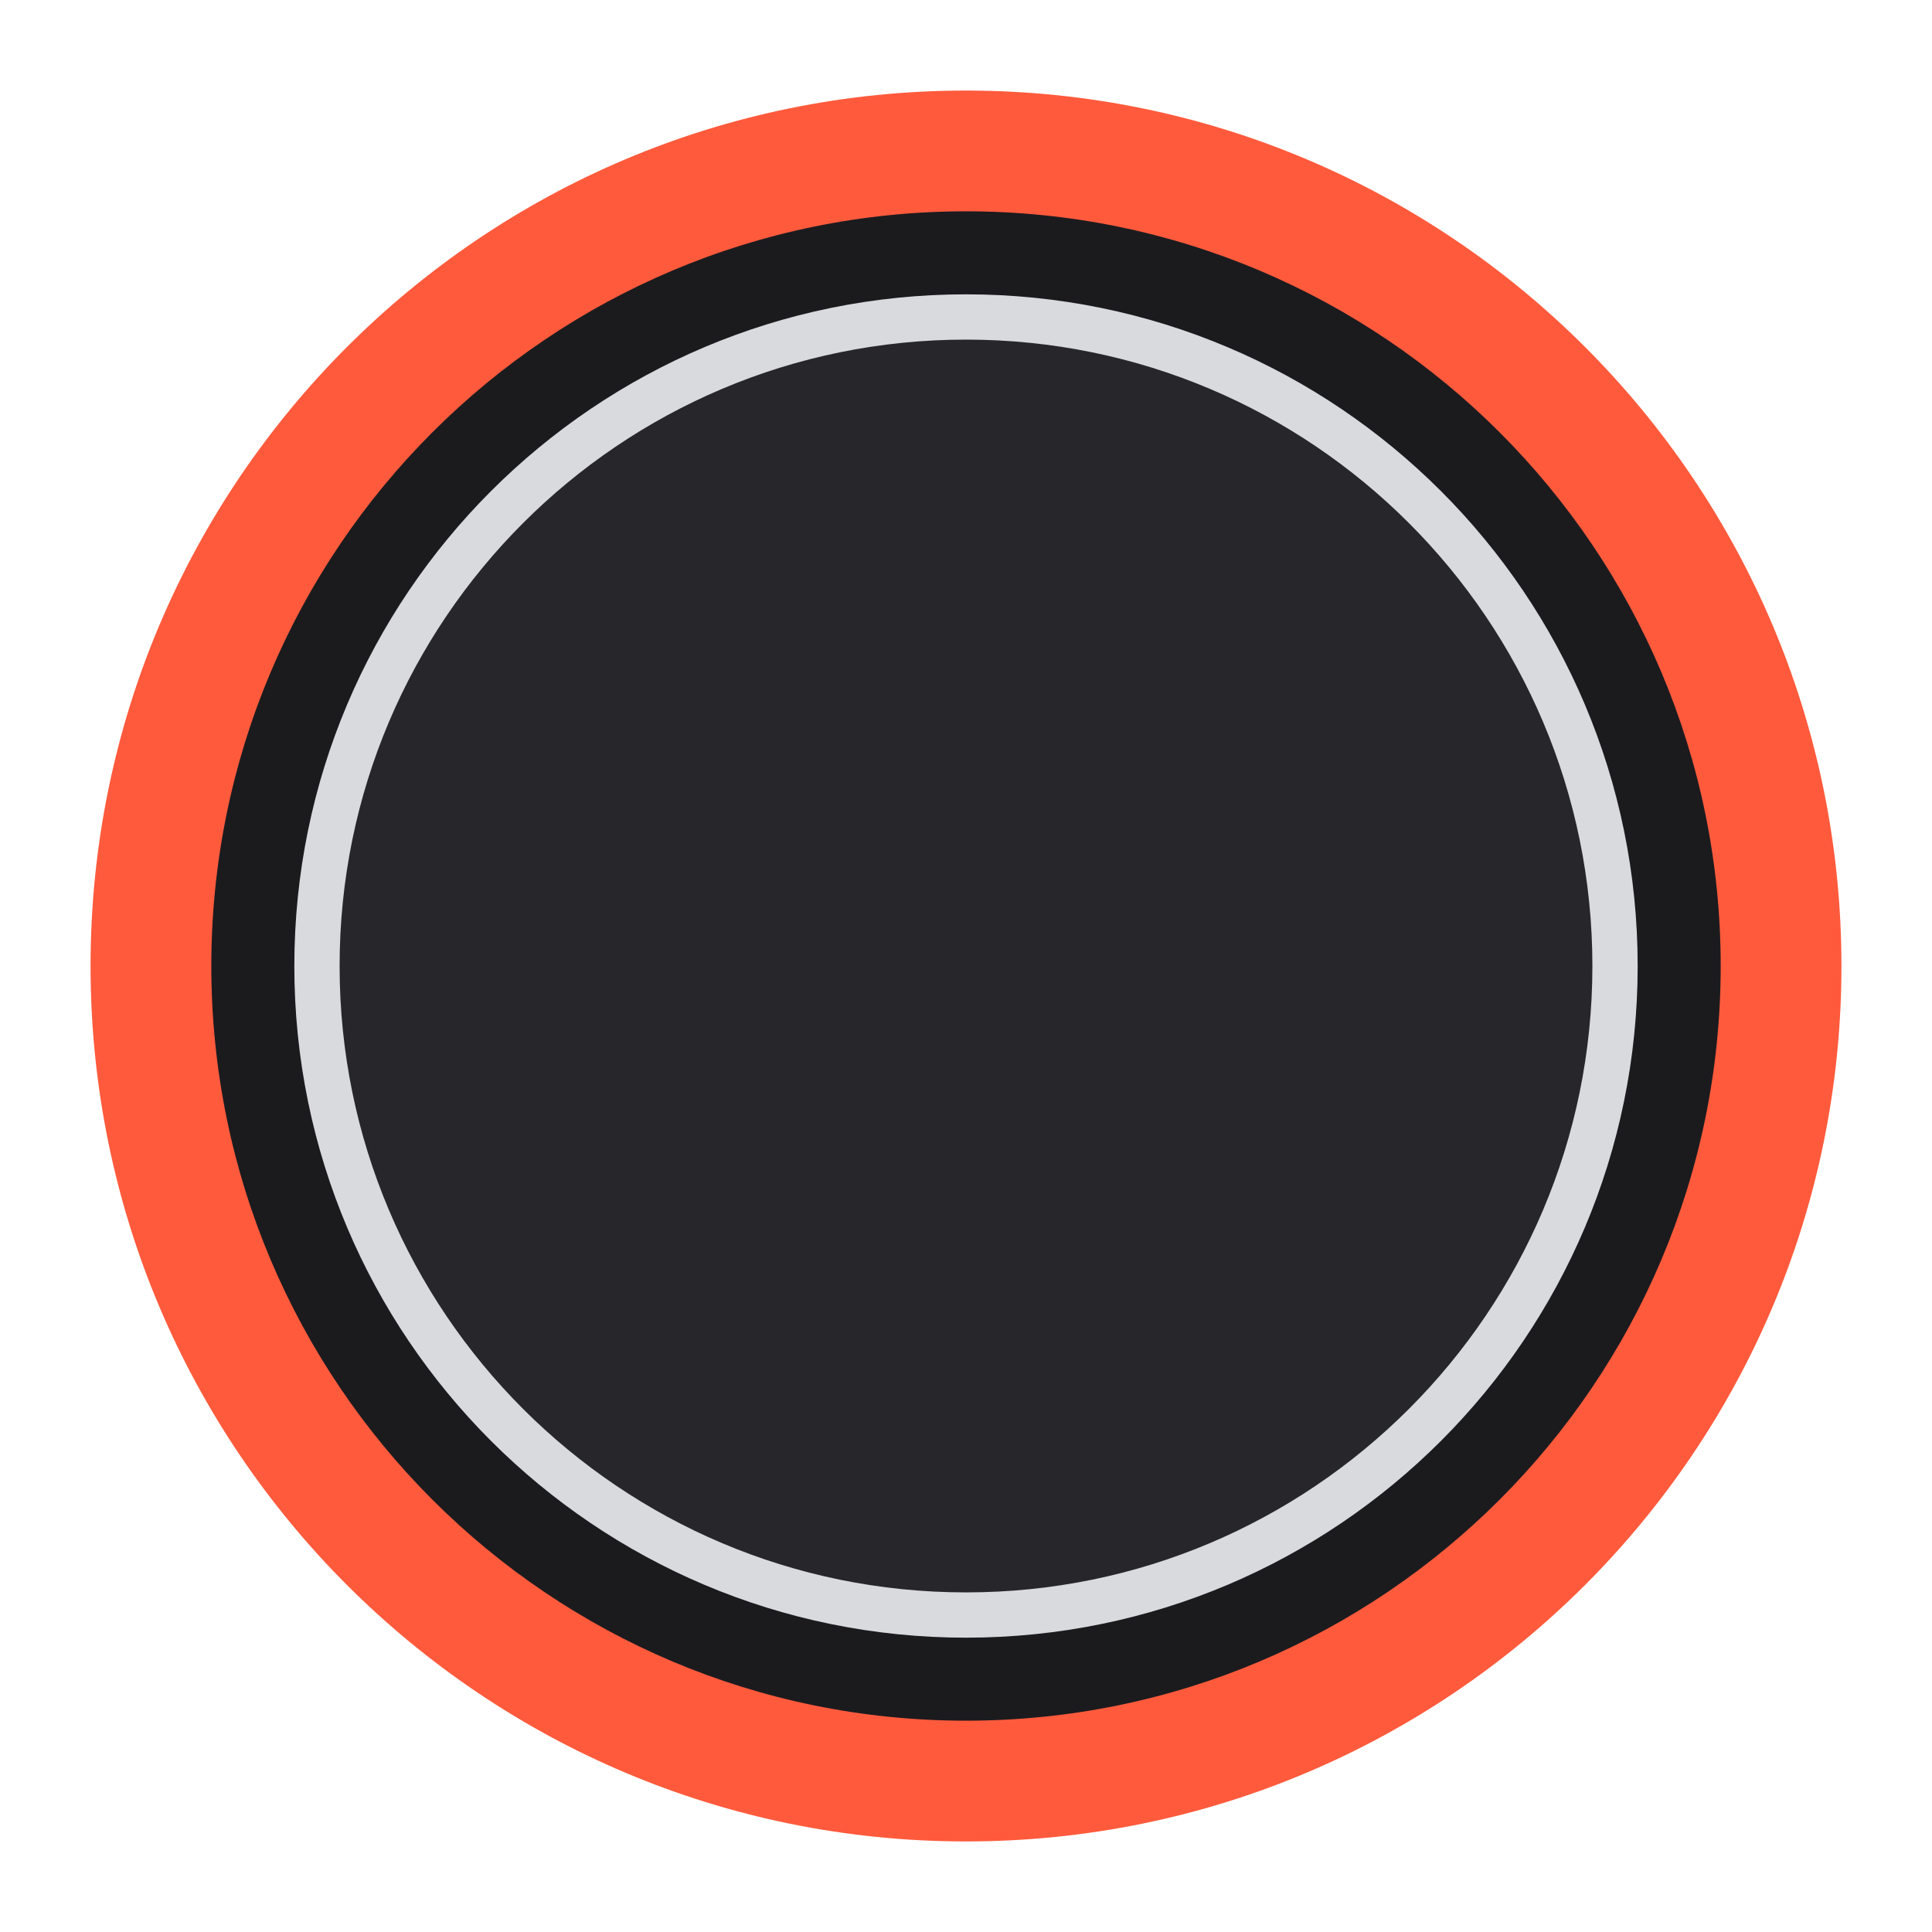
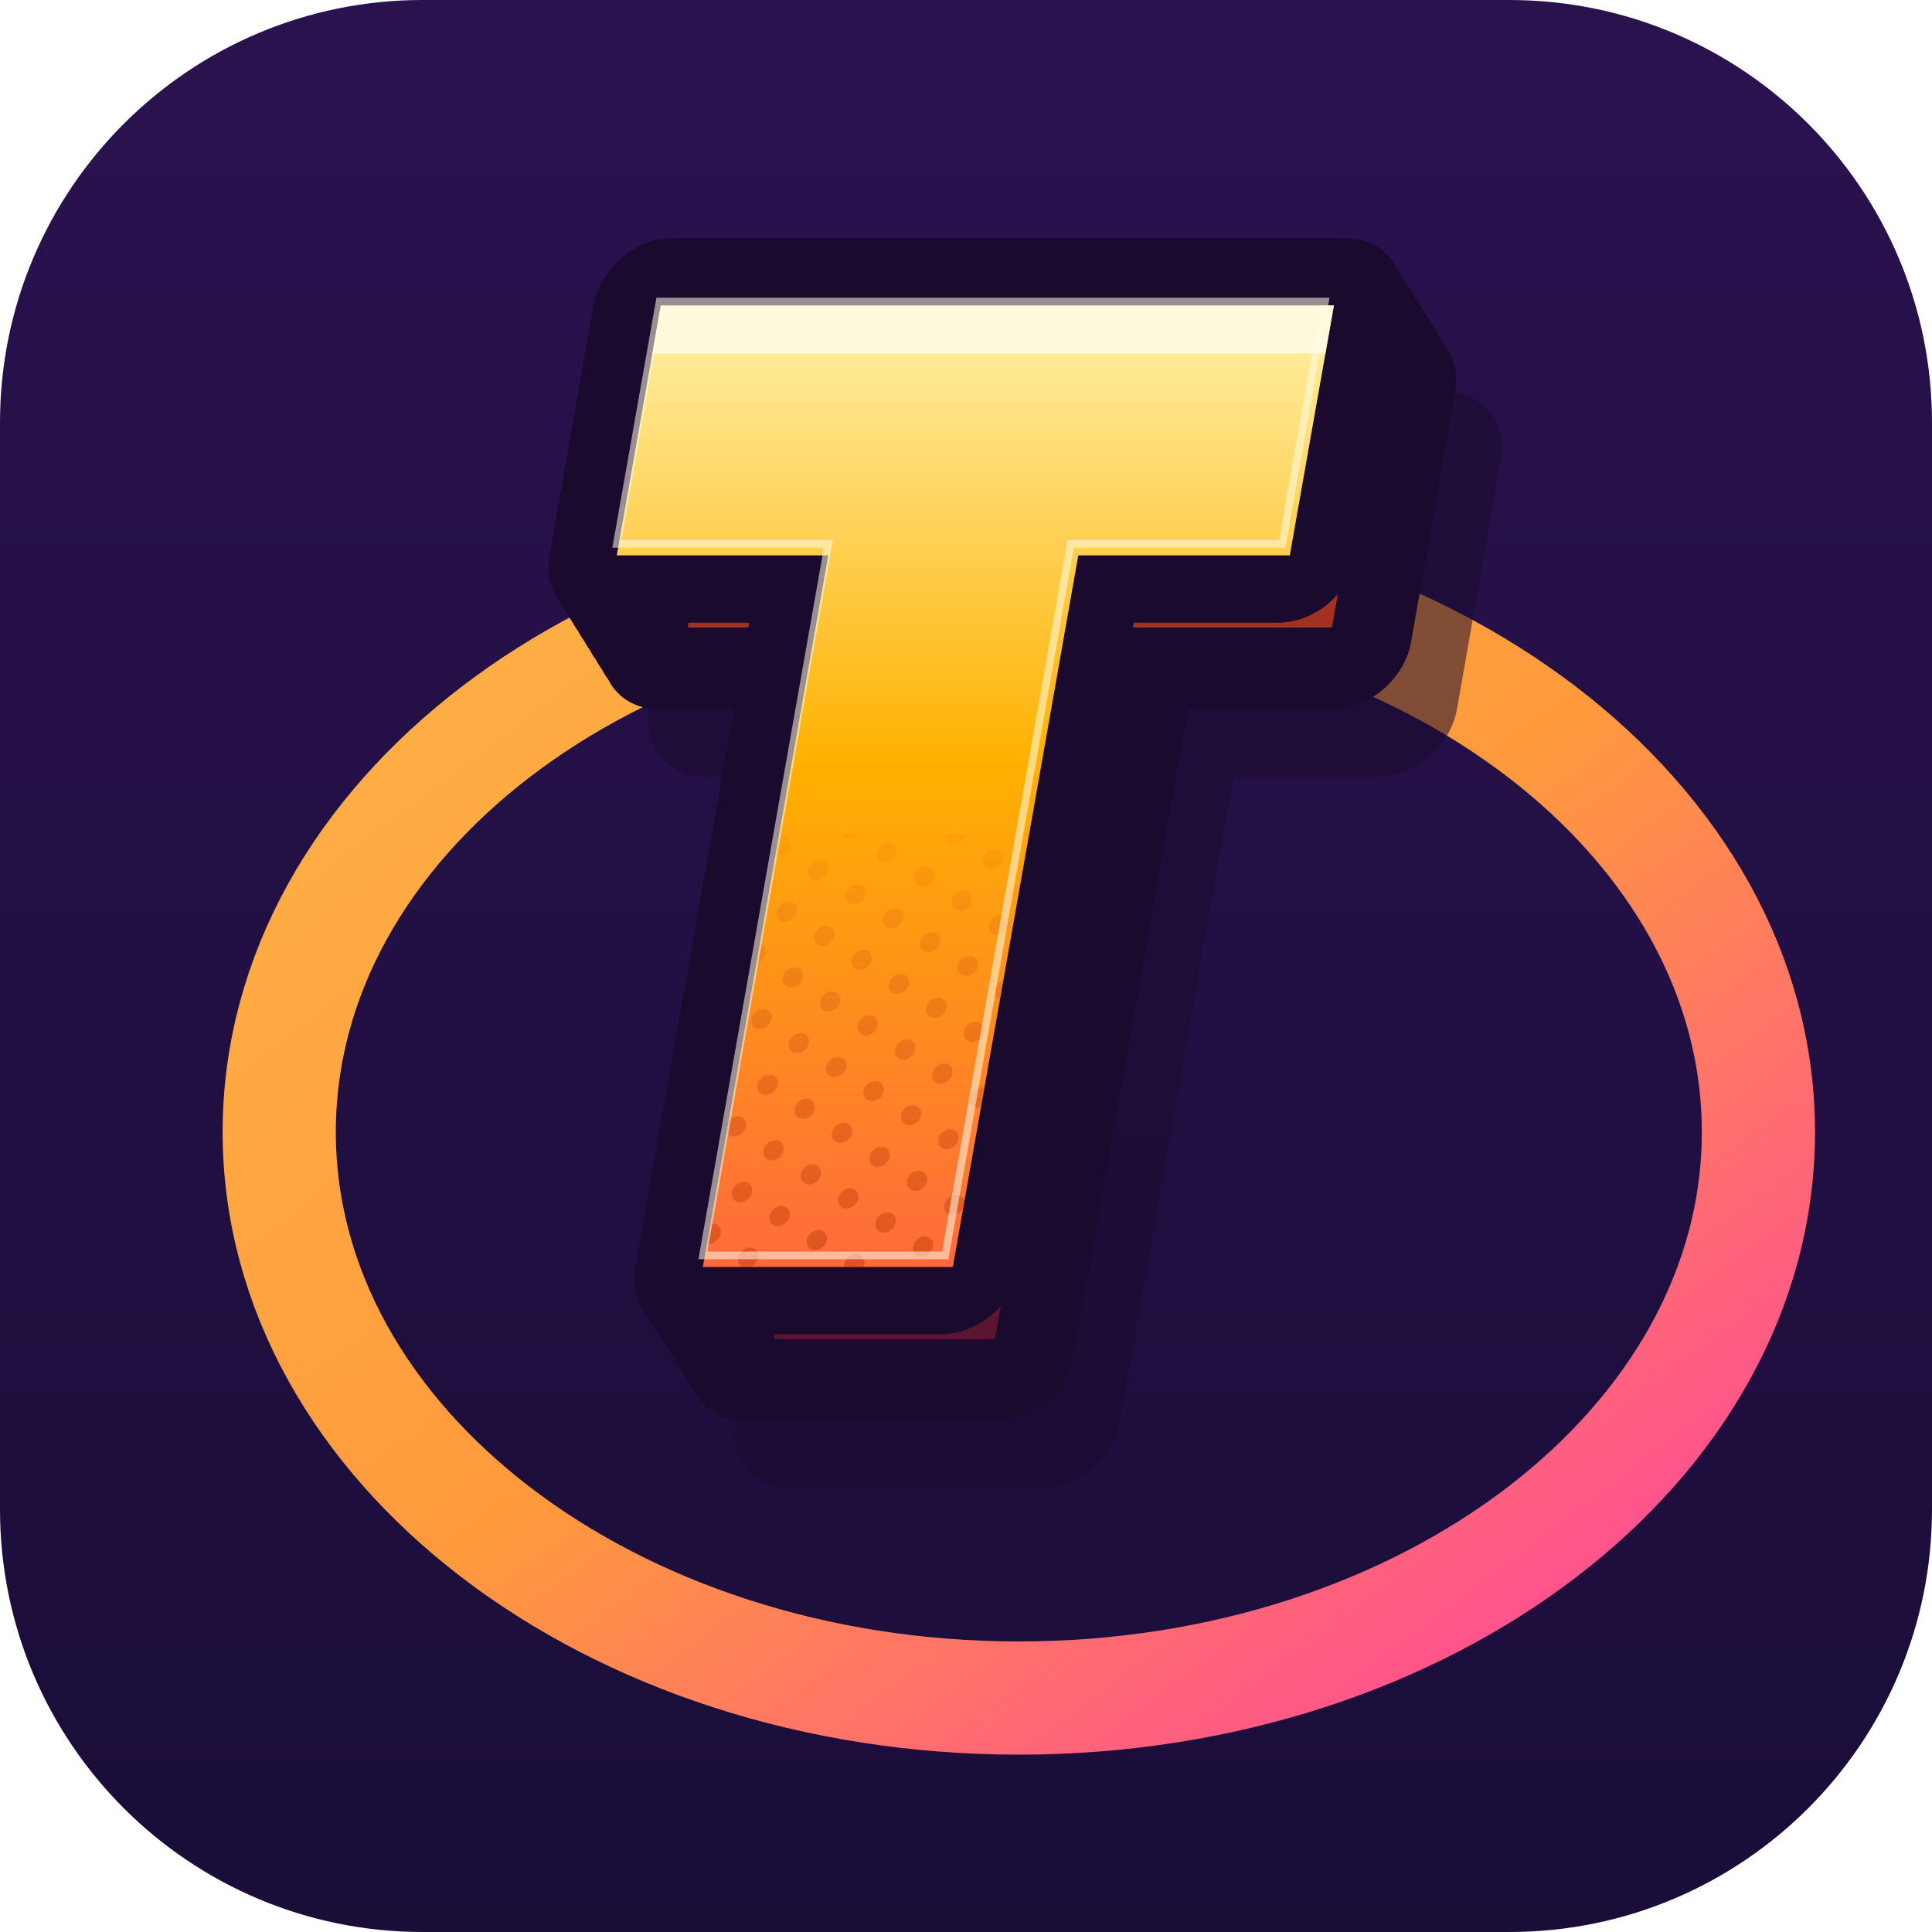
- <svg xmlns="http://www.w3.org/2000/svg" viewBox="0 0 64 64">
-   <circle cx="32" cy="32" r="29" fill="#ff5a3c" />
-   <circle cx="32" cy="32" r="25" fill="#1b1b1e" />
-   <circle cx="32" cy="32" r="21" fill="#26262b" />
-   <circle cx="32" cy="32" r="21.5" fill="none" stroke="#d8dade" stroke-width="1.5" />
+ <svg xmlns="http://www.w3.org/2000/svg" viewBox="0 0 512 512">
+   <defs>
+     <linearGradient id="bg" x1="0" y1="0" x2="0" y2="1">
+       <stop offset="0" stop-color="#2a124f" />
+       <stop offset="1" stop-color="#1a0d38" />
+     </linearGradient>
+     <linearGradient id="h" x1="0" y1="0" x2="1" y2="1">
+       <stop offset="0" stop-color="#ffb347" />
+       <stop offset="0.5" stop-color="#ff9a3c" />
+       <stop offset="1" stop-color="#ff3ea5" />
+     </linearGradient>
+   </defs>
+   <rect width="512" height="512" rx="112" fill="url(#bg)" />
+   <ellipse cx="270" cy="300" rx="196" ry="150" fill="none" stroke="url(#h)" stroke-width="30" />
+   <svg x="96" y="58" width="330" height="344" viewBox="-26.6 -9 120.6 135">
+     <defs>
+       <path id="fv-l" d="M0 0H70V26H48V100H22V26H0Z" fill-rule="evenodd" />
+       <linearGradient id="fv-f" x1="0" y1="0" x2="0" y2="100" gradientUnits="userSpaceOnUse">
+         <stop offset="0" stop-color="#fff1a8" />
+         <stop offset="0.48" stop-color="#ffb000" />
+         <stop offset="1" stop-color="#ff6a3c" />
+       </linearGradient>
+       <linearGradient id="fv-s" x1="0" y1="0" x2="0" y2="100" gradientUnits="userSpaceOnUse">
+         <stop offset="0" stop-color="#b83a1c" />
+         <stop offset="1" stop-color="#5a1430" />
+       </linearGradient>
+       <pattern id="fv-d" width="5" height="5" patternUnits="userSpaceOnUse" patternTransform="rotate(30)">
+         <circle cx="2.5" cy="2.5" r="1.05" fill="#c2410c" />
+       </pattern>
+       <linearGradient id="fv-hm" x1="0" y1="0" x2="0" y2="100" gradientUnits="userSpaceOnUse">
+         <stop offset="0.5" stop-color="#000" />
+         <stop offset="1" stop-color="#fff" />
+       </linearGradient>
+       <mask id="fv-m" maskUnits="userSpaceOnUse" x="-40" y="-20" width="150" height="140">
+         <rect x="-40" y="-20" width="150" height="140" fill="url(#fv-hm)" />
+       </mask>
+       <clipPath id="fv-c">
+         <use href="#fv-l" clip-rule="evenodd" />
+       </clipPath>
+     </defs>
+     <g transform="skewX(-10)">
+       <use href="#fv-l" transform="translate(13.2 16)" fill="#1a0b2e" stroke="#1a0b2e" stroke-width="14" stroke-linejoin="round" opacity="0.55" />
+       <use href="#fv-l" transform="translate(7.2 9)" fill="#1a0b2e" stroke="#1a0b2e" stroke-width="14" stroke-linejoin="round" />
+       <use href="#fv-l" transform="translate(6.4 8)" fill="#1a0b2e" stroke="#1a0b2e" stroke-width="14" stroke-linejoin="round" />
+       <use href="#fv-l" transform="translate(5.6 7)" fill="#1a0b2e" stroke="#1a0b2e" stroke-width="14" stroke-linejoin="round" />
+       <use href="#fv-l" transform="translate(4.8 6)" fill="#1a0b2e" stroke="#1a0b2e" stroke-width="14" stroke-linejoin="round" />
+       <use href="#fv-l" transform="translate(4.0 5)" fill="#1a0b2e" stroke="#1a0b2e" stroke-width="14" stroke-linejoin="round" />
+       <use href="#fv-l" transform="translate(3.2 4)" fill="#1a0b2e" stroke="#1a0b2e" stroke-width="14" stroke-linejoin="round" />
+       <use href="#fv-l" transform="translate(2.4 3)" fill="#1a0b2e" stroke="#1a0b2e" stroke-width="14" stroke-linejoin="round" />
+       <use href="#fv-l" transform="translate(1.6 2)" fill="#1a0b2e" stroke="#1a0b2e" stroke-width="14" stroke-linejoin="round" />
+       <use href="#fv-l" transform="translate(0.8 1)" fill="#1a0b2e" stroke="#1a0b2e" stroke-width="14" stroke-linejoin="round" />
+       <use href="#fv-l" transform="translate(7.2 9)" fill="url(#fv-s)" stroke="#1a0b2e" stroke-width="3" stroke-linejoin="round" />
+       <use href="#fv-l" fill="#1a0b2e" stroke="#1a0b2e" stroke-width="14" stroke-linejoin="round" />
+       <use href="#fv-l" fill="url(#fv-f)" />
+       <g clip-path="url(#fv-c)">
+         <rect x="-30" y="55" width="130" height="50" fill="url(#fv-d)" mask="url(#fv-m)" opacity="0.55" />
+         <rect x="-30" y="0" width="130" height="5" fill="#fffbe6" opacity="0.85" />
+       </g>
+       <use href="#fv-l" fill="none" stroke="#fffbe6" stroke-width="1.6" stroke-opacity="0.55" transform="translate(-0.6 -0.8)" clip-path="url(#fv-c)" />
+     </g>
+   </svg>
</svg>
